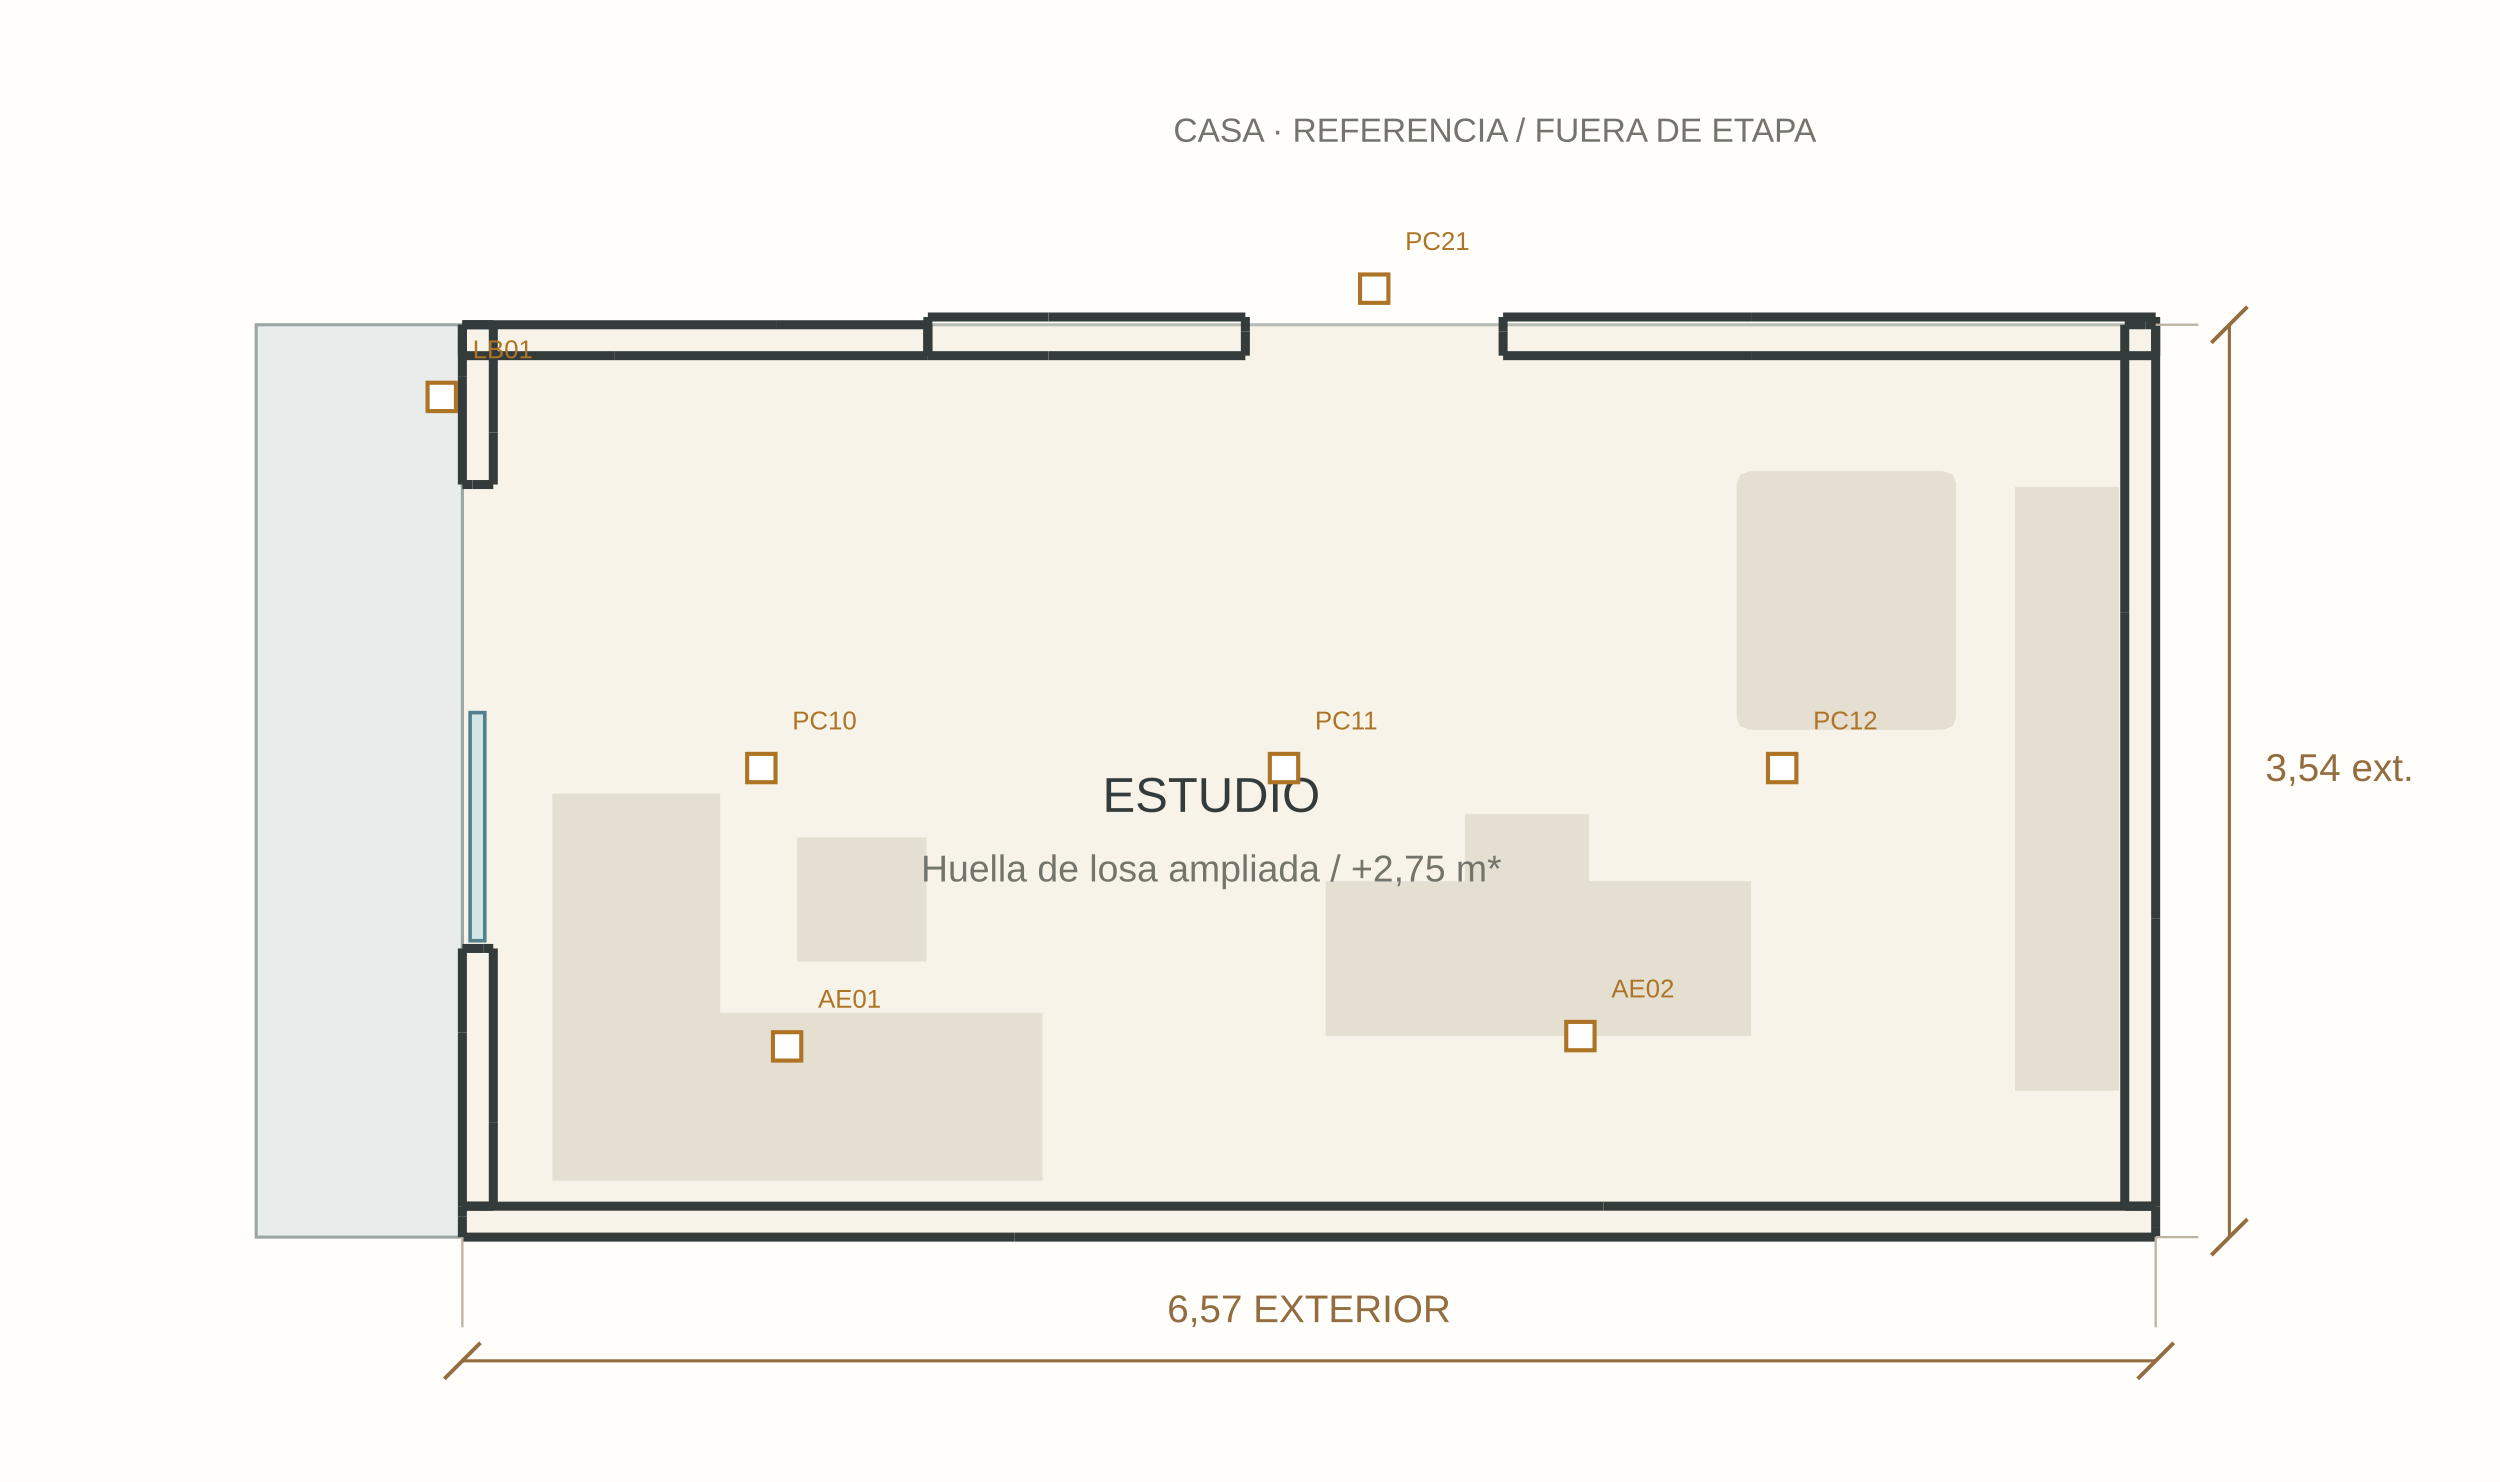
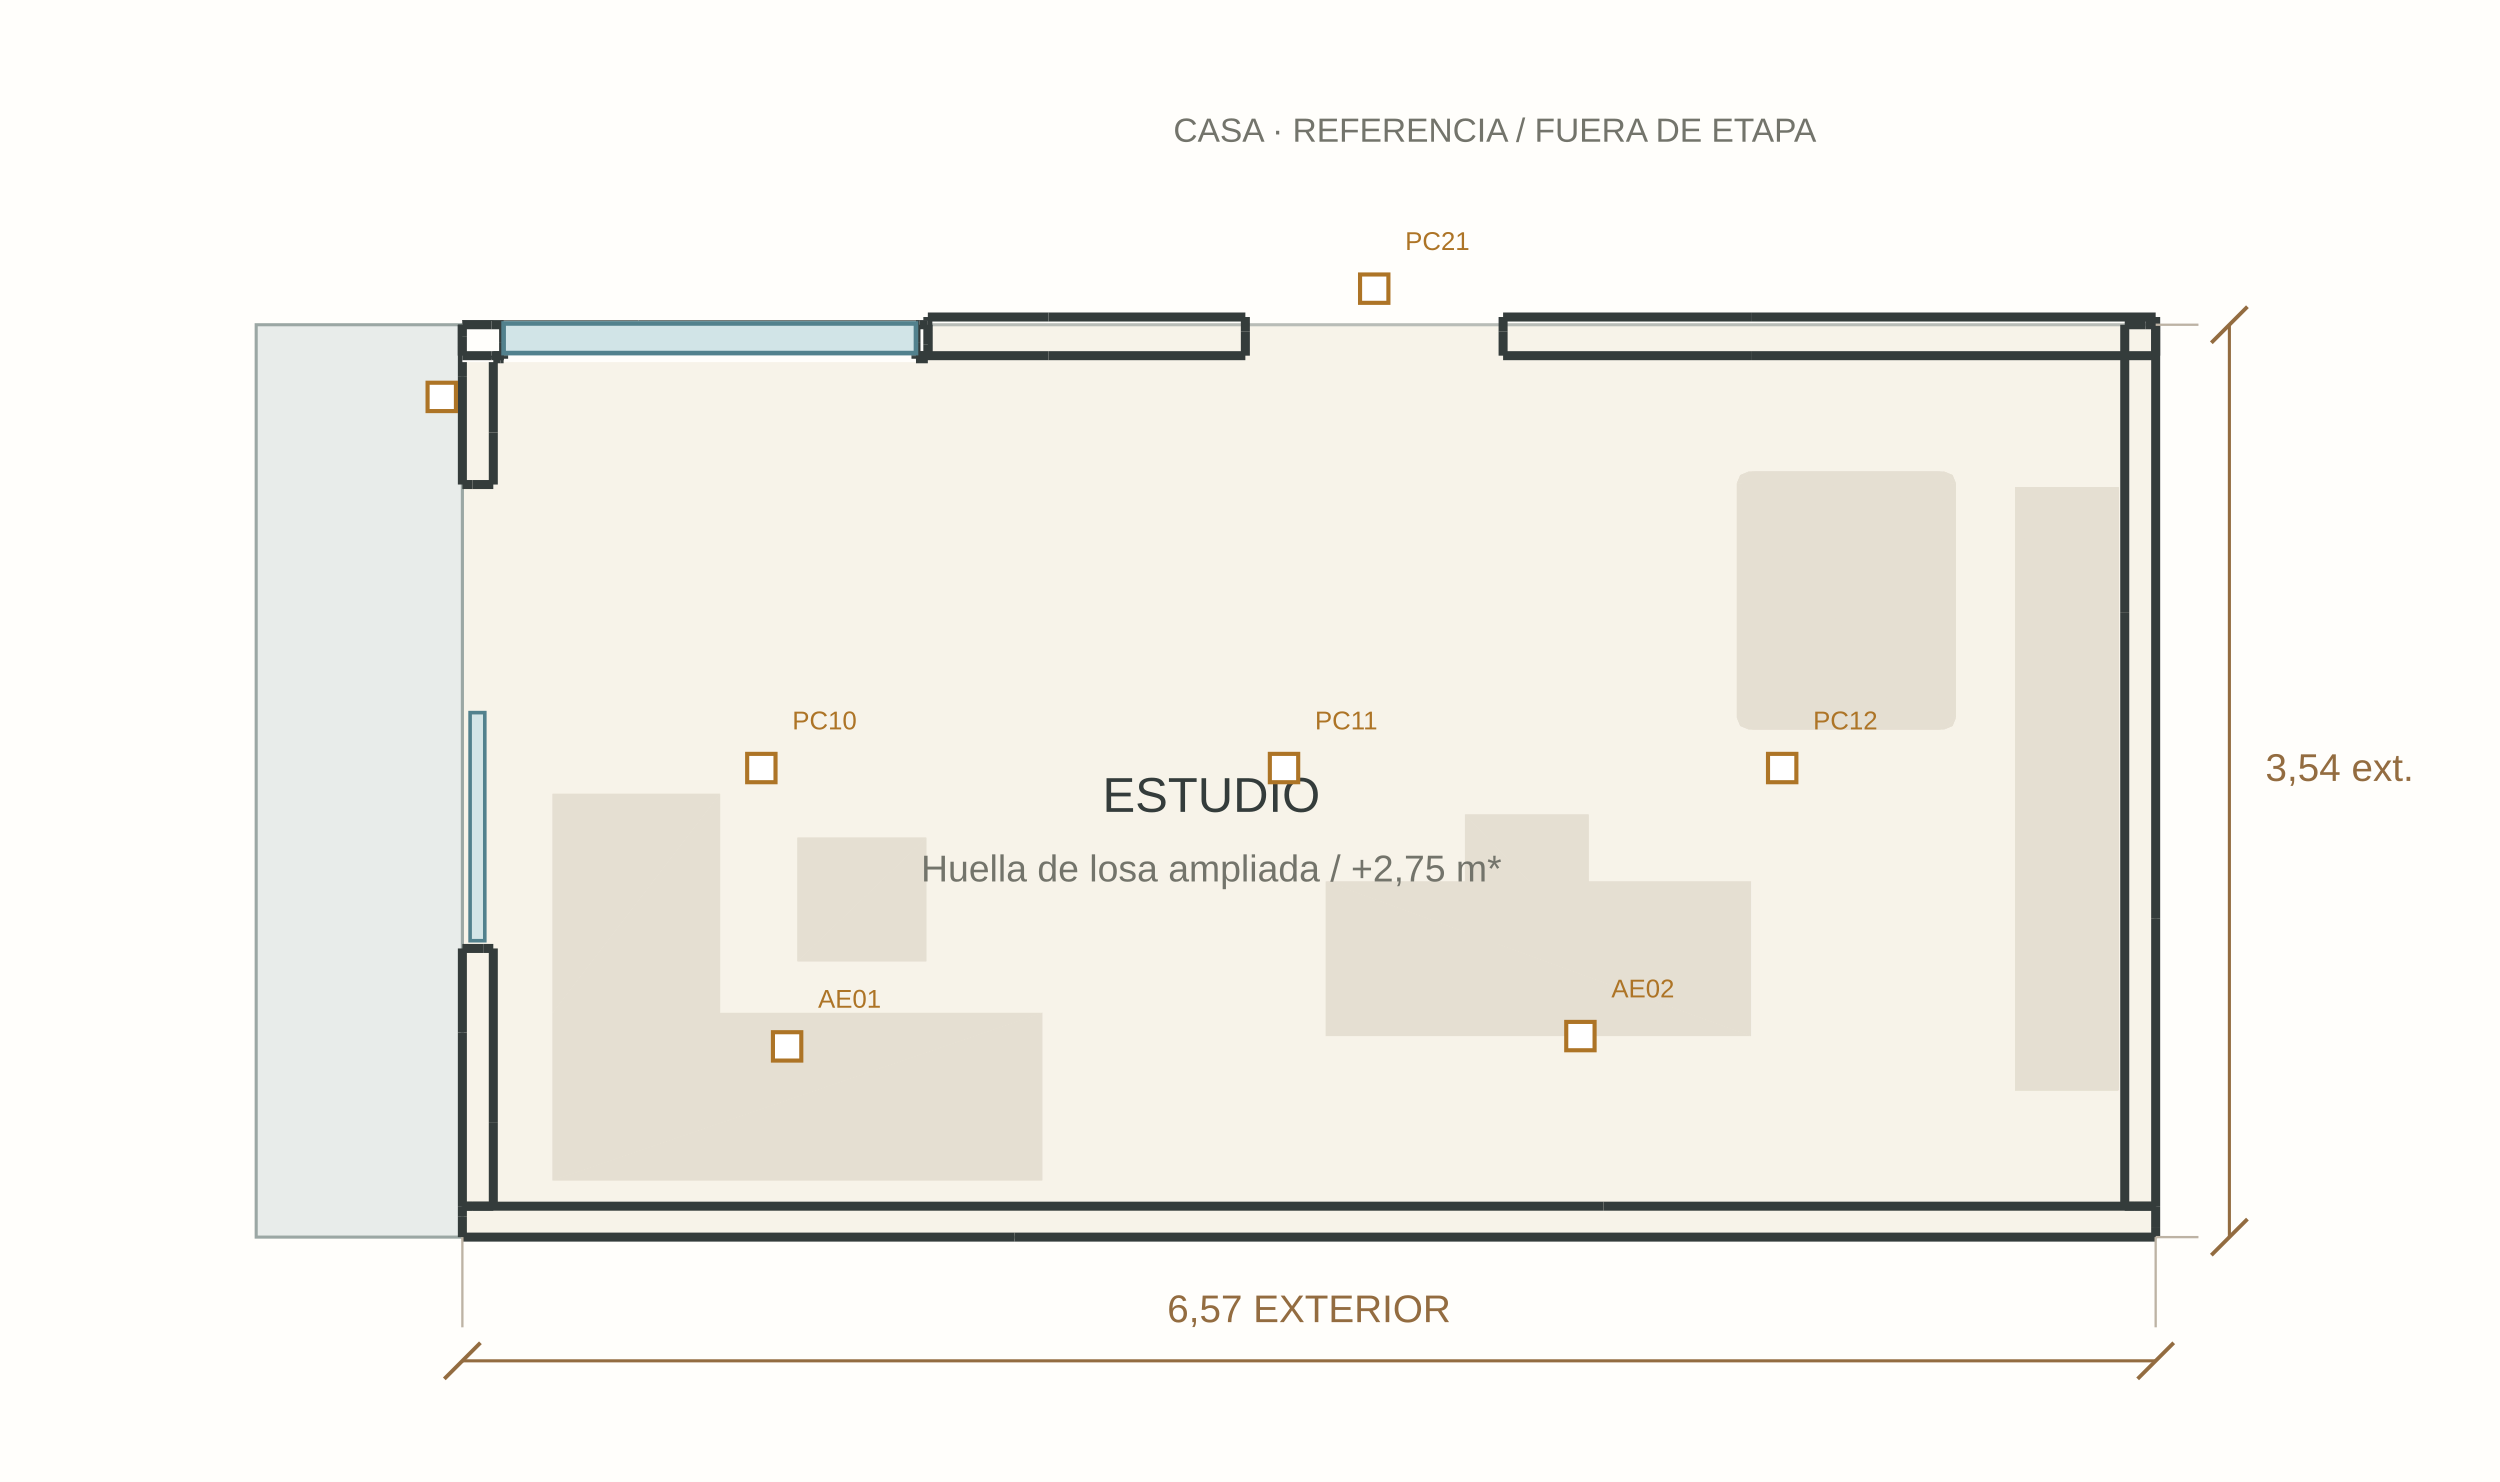
<svg xmlns="http://www.w3.org/2000/svg" viewBox="0 0 776.0 460.0" role="img" aria-label="Estudio y balcón · Iluminación e interruptores">
  <rect width="100%" height="100%" fill="#fffefb" />
  <polygon points="143.52,384.0 669.12,384.0 669.12,100.8 143.52,100.8" fill="#f7f3e9" stroke="#b8bcb7" stroke-width="0.96" />
  <polygon points="79.52,384.0 143.52,384.0 143.52,100.8 79.52,100.8" fill="#e8ecea" stroke="#9ba7a4" stroke-width="0.96" />
  <polyline points="288.0,110.4 288.0,102.96" fill="none" stroke="#343c3b" stroke-width="2.8" />
  <polyline points="288.0,102.96 288.0,98.4" fill="none" stroke="#343c3b" stroke-width="2.8" />
  <polyline points="386.56,110.4 325.453,110.4" fill="none" stroke="#343c3b" stroke-width="2.8" />
  <polyline points="325.453,110.4 288.0,110.4" fill="none" stroke="#343c3b" stroke-width="2.8" />
  <polyline points="386.56,98.4 325.453,98.4" fill="none" stroke="#343c3b" stroke-width="2.8" />
  <polyline points="325.453,98.4 288.0,98.4" fill="none" stroke="#343c3b" stroke-width="2.8" />
  <polyline points="386.56,110.4 386.56,102.96" fill="none" stroke="#343c3b" stroke-width="2.8" />
  <polyline points="386.56,102.96 386.56,98.4" fill="none" stroke="#343c3b" stroke-width="2.8" />
  <polyline points="669.12,110.4 543.533,110.4" fill="none" stroke="#343c3b" stroke-width="2.8" />
  <polyline points="543.533,110.4 466.56,110.4" fill="none" stroke="#343c3b" stroke-width="2.8" />
  <polyline points="669.12,110.4 669.12,102.96" fill="none" stroke="#343c3b" stroke-width="2.8" />
  <polyline points="669.12,102.96 669.12,98.4" fill="none" stroke="#343c3b" stroke-width="2.8" />
  <polyline points="466.56,110.4 466.56,102.96" fill="none" stroke="#343c3b" stroke-width="2.8" />
  <polyline points="466.56,102.96 466.56,98.4" fill="none" stroke="#343c3b" stroke-width="2.8" />
  <polyline points="669.12,98.4 543.533,98.4" fill="none" stroke="#343c3b" stroke-width="2.8" />
  <polyline points="543.533,98.4 466.56,98.4" fill="none" stroke="#343c3b" stroke-width="2.8" />
  <polyline points="669.12,384.0 314.911,384.0" fill="none" stroke="#343c3b" stroke-width="2.8" />
  <polyline points="314.911,384.0 143.52,384.0" fill="none" stroke="#343c3b" stroke-width="2.8" />
  <polyline points="669.12,374.4 669.12,380.87" fill="none" stroke="#343c3b" stroke-width="2.8" />
  <polyline points="669.12,380.87 669.12,384.0" fill="none" stroke="#343c3b" stroke-width="2.8" />
  <polyline points="143.52,374.4 497.729,374.4" fill="none" stroke="#343c3b" stroke-width="2.8" />
  <polyline points="497.729,374.4 669.12,374.4" fill="none" stroke="#343c3b" stroke-width="2.8" />
  <polyline points="143.52,384.0 143.52,377.53" fill="none" stroke="#343c3b" stroke-width="2.8" />
  <polyline points="143.52,377.53 143.52,374.4" fill="none" stroke="#343c3b" stroke-width="2.8" />
  <polyline points="669.12,374.4 662.65,374.4" fill="none" stroke="#343c3b" stroke-width="2.8" />
  <polyline points="662.65,374.4 659.52,374.4" fill="none" stroke="#343c3b" stroke-width="2.8" />
  <polyline points="669.12,100.8 669.12,285.183" fill="none" stroke="#343c3b" stroke-width="2.8" />
  <polyline points="669.12,285.183 669.12,374.4" fill="none" stroke="#343c3b" stroke-width="2.8" />
  <polyline points="659.52,100.8 665.99,100.8" fill="none" stroke="#343c3b" stroke-width="2.8" />
  <polyline points="665.99,100.8 669.12,100.8" fill="none" stroke="#343c3b" stroke-width="2.8" />
  <polyline points="659.52,374.4 659.52,190.017" fill="none" stroke="#343c3b" stroke-width="2.8" />
  <polyline points="659.52,190.017 659.52,100.8" fill="none" stroke="#343c3b" stroke-width="2.8" />
  <polyline points="153.12,374.4 146.65,374.4" fill="none" stroke="#343c3b" stroke-width="2.8" />
  <polyline points="146.65,374.4 143.52,374.4" fill="none" stroke="#343c3b" stroke-width="2.8" />
  <polyline points="153.12,294.4 153.12,348.313" fill="none" stroke="#343c3b" stroke-width="2.8" />
  <polyline points="153.12,348.313 153.12,374.4" fill="none" stroke="#343c3b" stroke-width="2.8" />
  <polyline points="143.52,294.4 149.99,294.4" fill="none" stroke="#343c3b" stroke-width="2.8" />
  <polyline points="149.99,294.4 153.12,294.4" fill="none" stroke="#343c3b" stroke-width="2.8" />
  <polyline points="143.52,374.4 143.52,320.487" fill="none" stroke="#343c3b" stroke-width="2.8" />
  <polyline points="143.52,320.487 143.52,294.4" fill="none" stroke="#343c3b" stroke-width="2.8" />
  <polyline points="153.12,150.4 146.65,150.4" fill="none" stroke="#343c3b" stroke-width="2.8" />
  <polyline points="146.65,150.4 143.52,150.4" fill="none" stroke="#343c3b" stroke-width="2.8" />
  <polyline points="153.12,100.8 153.12,134.226" fill="none" stroke="#343c3b" stroke-width="2.8" />
  <polyline points="153.12,134.226 153.12,150.4" fill="none" stroke="#343c3b" stroke-width="2.8" />
  <polyline points="143.52,100.8 149.99,100.8" fill="none" stroke="#343c3b" stroke-width="2.8" />
  <polyline points="149.99,100.8 153.12,100.8" fill="none" stroke="#343c3b" stroke-width="2.8" />
  <polyline points="143.52,150.4 143.52,116.974" fill="none" stroke="#343c3b" stroke-width="2.8" />
  <polyline points="143.52,116.974 143.52,100.8" fill="none" stroke="#343c3b" stroke-width="2.8" />
-   <polyline points="288.0,110.4 190.633,110.4" fill="none" stroke="#343c3b" stroke-width="2.8" />
-   <polyline points="190.633,110.4 143.52,110.4" fill="none" stroke="#343c3b" stroke-width="2.8" />
-   <polyline points="288.0,100.8 288.0,107.27" fill="none" stroke="#343c3b" stroke-width="2.8" />
-   <polyline points="288.0,107.27 288.0,110.4" fill="none" stroke="#343c3b" stroke-width="2.8" />
-   <polyline points="143.52,100.8 240.887,100.8" fill="none" stroke="#343c3b" stroke-width="2.8" />
-   <polyline points="240.887,100.8 288.0,100.8" fill="none" stroke="#343c3b" stroke-width="2.8" />
-   <polyline points="143.52,110.4 143.52,103.93" fill="none" stroke="#343c3b" stroke-width="2.8" />
-   <polyline points="143.52,103.93 143.52,100.8" fill="none" stroke="#343c3b" stroke-width="2.8" />
+   <polyline points="288.0,110.4 288.0,103.93" fill="none" stroke="#343c3b" stroke-width="2.8" />
+   <polyline points="288.0,103.93 288.0,100.8" fill="none" stroke="#343c3b" stroke-width="2.8" />
+   <polyline points="152.247,110.4 143.52,110.4" fill="none" stroke="#343c3b" stroke-width="2.8" />
+   <polyline points="285.491,110.4 198.218,110.4" fill="none" stroke="#343c3b" stroke-width="2.8" />
+   <polyline points="198.218,110.4 152.247,110.4" fill="none" stroke="#343c3b" stroke-width="2.8" />
+   <polyline points="288.0,110.4 286.585,110.4" fill="none" stroke="#343c3b" stroke-width="2.8" />
+   <polyline points="286.585,110.4 285.491,110.4" fill="none" stroke="#343c3b" stroke-width="2.8" />
+   <polyline points="143.52,110.4 143.52,107.27" fill="none" stroke="#343c3b" stroke-width="2.8" />
+   <polyline points="143.52,107.27 143.52,100.8" fill="none" stroke="#343c3b" stroke-width="2.8" />
+   <polyline points="152.247,100.8 198.218,100.8" fill="none" stroke="#343c3b" stroke-width="2.8" />
+   <polyline points="152.247,100.8 143.52,100.8" fill="none" stroke="#343c3b" stroke-width="2.8" />
+   <polyline points="285.491,100.8 198.218,100.8" fill="none" stroke="#343c3b" stroke-width="2.8" />
+   <polyline points="288.0,100.8 285.491,100.8" fill="none" stroke="#343c3b" stroke-width="2.8" />
  <polygon points="171.52,366.4 323.52,314.4 323.52,366.4" fill="#e5dfd2" stroke="none" stroke-width="0.64" data-plan-furniture="true" />
  <polygon points="171.52,366.4 171.52,314.4 323.52,314.4" fill="#e5dfd2" stroke="none" stroke-width="0.64" data-plan-furniture="true" />
  <polygon points="171.52,366.4 323.52,366.4 323.52,314.4" fill="#e5dfd2" stroke="none" stroke-width="0.64" data-plan-furniture="true" />
  <polygon points="171.52,366.4 323.52,314.4 171.52,314.4" fill="#e5dfd2" stroke="none" stroke-width="0.64" data-plan-furniture="true" />
  <polygon points="171.52,314.4 223.52,246.4 223.52,314.4" fill="#e5dfd2" stroke="none" stroke-width="0.64" data-plan-furniture="true" />
  <polygon points="171.52,314.4 171.52,246.4 223.52,246.4" fill="#e5dfd2" stroke="none" stroke-width="0.64" data-plan-furniture="true" />
  <polygon points="171.52,314.4 223.52,314.4 223.52,246.4" fill="#e5dfd2" stroke="none" stroke-width="0.64" data-plan-furniture="true" />
  <polygon points="171.52,314.4 223.52,246.4 171.52,246.4" fill="#e5dfd2" stroke="none" stroke-width="0.64" data-plan-furniture="true" />
  <polygon points="411.52,273.6 543.52,321.6 411.52,321.6" fill="#e5dfd2" stroke="none" stroke-width="0.64" data-plan-furniture="true" />
  <polygon points="411.52,273.6 543.52,273.6 543.52,321.6" fill="#e5dfd2" stroke="none" stroke-width="0.64" data-plan-furniture="true" />
  <polygon points="411.52,273.6 411.52,321.6 543.52,321.6" fill="#e5dfd2" stroke="none" stroke-width="0.64" data-plan-furniture="true" />
  <polygon points="411.52,273.6 543.52,321.6 543.52,273.6" fill="#e5dfd2" stroke="none" stroke-width="0.64" data-plan-furniture="true" />
  <polygon points="542.728,146.392 539.12,150.0 540.176,147.456" fill="#e5dfd2" stroke="none" stroke-width="0.64" data-plan-furniture="true" />
  <polygon points="542.728,146.392 603.528,146.392 539.12,150.0" fill="#e5dfd2" stroke="none" stroke-width="0.64" data-plan-furniture="true" />
  <polygon points="606.072,147.448 607.128,150.0 603.528,146.392" fill="#e5dfd2" stroke="none" stroke-width="0.64" data-plan-furniture="true" />
  <polygon points="603.528,146.392 607.128,150.0 539.12,150.0" fill="#e5dfd2" stroke="none" stroke-width="0.64" data-plan-furniture="true" />
  <polygon points="539.12,222.8 542.728,226.408 540.176,225.352" fill="#e5dfd2" stroke="none" stroke-width="0.64" data-plan-furniture="true" />
  <polygon points="539.12,150.0 607.128,222.8 539.12,222.8" fill="#e5dfd2" stroke="none" stroke-width="0.64" data-plan-furniture="true" />
  <polygon points="607.128,150.0 607.128,222.8 539.12,150.0" fill="#e5dfd2" stroke="none" stroke-width="0.64" data-plan-furniture="true" />
  <polygon points="539.12,222.8 603.528,226.408 542.728,226.408" fill="#e5dfd2" stroke="none" stroke-width="0.64" data-plan-furniture="true" />
  <polygon points="607.128,222.8 603.528,226.408 539.12,222.8" fill="#e5dfd2" stroke="none" stroke-width="0.64" data-plan-furniture="true" />
  <polygon points="607.128,222.8 606.072,225.344 603.528,226.408" fill="#e5dfd2" stroke="none" stroke-width="0.64" data-plan-furniture="true" />
  <polygon points="539.12,150.0 542.728,146.392 540.176,147.456" fill="#e5dfd2" stroke="none" stroke-width="0.64" data-plan-furniture="true" />
  <polygon points="603.528,146.392 542.728,146.392 539.12,150.0" fill="#e5dfd2" stroke="none" stroke-width="0.64" data-plan-furniture="true" />
  <polygon points="607.128,150.0 606.072,147.448 603.528,146.392" fill="#e5dfd2" stroke="none" stroke-width="0.64" data-plan-furniture="true" />
  <polygon points="607.128,150.0 603.528,146.392 539.12,150.0" fill="#e5dfd2" stroke="none" stroke-width="0.64" data-plan-furniture="true" />
  <polygon points="542.728,226.408 539.12,222.8 540.176,225.352" fill="#e5dfd2" stroke="none" stroke-width="0.64" data-plan-furniture="true" />
  <polygon points="607.128,222.8 539.12,150.0 539.12,222.8" fill="#e5dfd2" stroke="none" stroke-width="0.64" data-plan-furniture="true" />
  <polygon points="607.128,222.8 607.128,150.0 539.12,150.0" fill="#e5dfd2" stroke="none" stroke-width="0.64" data-plan-furniture="true" />
  <polygon points="603.528,226.408 539.12,222.8 542.728,226.408" fill="#e5dfd2" stroke="none" stroke-width="0.64" data-plan-furniture="true" />
  <polygon points="603.528,226.408 607.128,222.8 539.12,222.8" fill="#e5dfd2" stroke="none" stroke-width="0.64" data-plan-furniture="true" />
  <polygon points="606.072,225.344 607.128,222.8 603.528,226.408" fill="#e5dfd2" stroke="none" stroke-width="0.64" data-plan-furniture="true" />
  <polygon points="542.184,156.264 544.72,155.2 541.128,158.8" fill="#e5dfd2" stroke="none" stroke-width="0.64" data-plan-furniture="true" />
  <polygon points="587.264,156.248 588.328,158.8 584.728,155.2" fill="#e5dfd2" stroke="none" stroke-width="0.64" data-plan-furniture="true" />
  <polygon points="584.728,155.2 588.328,158.8 544.72,155.2" fill="#e5dfd2" stroke="none" stroke-width="0.64" data-plan-furniture="true" />
  <polygon points="544.72,155.2 588.328,158.8 541.128,158.8" fill="#e5dfd2" stroke="none" stroke-width="0.64" data-plan-furniture="true" />
  <polygon points="541.128,214.0 544.72,217.6 542.184,216.536" fill="#e5dfd2" stroke="none" stroke-width="0.64" data-plan-furniture="true" />
  <polygon points="541.128,158.8 588.328,214.0 541.128,214.0" fill="#e5dfd2" stroke="none" stroke-width="0.64" data-plan-furniture="true" />
  <polygon points="588.328,158.8 588.328,214.0 541.128,158.8" fill="#e5dfd2" stroke="none" stroke-width="0.64" data-plan-furniture="true" />
  <polygon points="541.128,214.0 584.728,217.6 544.72,217.6" fill="#e5dfd2" stroke="none" stroke-width="0.64" data-plan-furniture="true" />
  <polygon points="588.328,214.0 584.728,217.6 541.128,214.0" fill="#e5dfd2" stroke="none" stroke-width="0.64" data-plan-furniture="true" />
  <polygon points="588.328,214.0 587.272,216.544 584.728,217.6" fill="#e5dfd2" stroke="none" stroke-width="0.64" data-plan-furniture="true" />
  <polygon points="544.72,155.2 542.184,156.264 541.128,158.8" fill="#e5dfd2" stroke="none" stroke-width="0.64" data-plan-furniture="true" />
  <polygon points="588.328,158.8 587.264,156.248 584.728,155.2" fill="#e5dfd2" stroke="none" stroke-width="0.64" data-plan-furniture="true" />
  <polygon points="588.328,158.8 584.728,155.2 544.72,155.2" fill="#e5dfd2" stroke="none" stroke-width="0.64" data-plan-furniture="true" />
  <polygon points="588.328,158.8 544.72,155.2 541.128,158.8" fill="#e5dfd2" stroke="none" stroke-width="0.64" data-plan-furniture="true" />
  <polygon points="544.72,217.6 541.128,214.0 542.184,216.536" fill="#e5dfd2" stroke="none" stroke-width="0.64" data-plan-furniture="true" />
  <polygon points="588.328,214.0 541.128,158.8 541.128,214.0" fill="#e5dfd2" stroke="none" stroke-width="0.64" data-plan-furniture="true" />
  <polygon points="588.328,214.0 588.328,158.8 541.128,158.8" fill="#e5dfd2" stroke="none" stroke-width="0.64" data-plan-furniture="true" />
  <polygon points="584.728,217.6 541.128,214.0 544.72,217.6" fill="#e5dfd2" stroke="none" stroke-width="0.64" data-plan-furniture="true" />
  <polygon points="584.728,217.6 588.328,214.0 541.128,214.0" fill="#e5dfd2" stroke="none" stroke-width="0.64" data-plan-furniture="true" />
  <polygon points="587.272,216.544 588.328,214.0 584.728,217.6" fill="#e5dfd2" stroke="none" stroke-width="0.64" data-plan-furniture="true" />
  <polygon points="588.184,155.456 590.72,154.408 587.128,158.0" fill="#e5dfd2" stroke="none" stroke-width="0.64" data-plan-furniture="true" />
  <polygon points="590.72,154.408 601.92,154.4 587.128,158.0" fill="#e5dfd2" stroke="none" stroke-width="0.64" data-plan-furniture="true" />
  <polygon points="604.472,155.448 605.528,158.0 601.92,154.4" fill="#e5dfd2" stroke="none" stroke-width="0.64" data-plan-furniture="true" />
  <polygon points="601.92,154.4 605.528,158.0 587.128,158.0" fill="#e5dfd2" stroke="none" stroke-width="0.64" data-plan-furniture="true" />
  <polygon points="605.528,158.0 587.128,214.8 587.128,158.0" fill="#e5dfd2" stroke="none" stroke-width="0.64" data-plan-furniture="true" />
  <polygon points="587.128,214.8 590.72,218.4 588.184,217.344" fill="#e5dfd2" stroke="none" stroke-width="0.64" data-plan-furniture="true" />
  <polygon points="590.72,218.4 605.528,214.8 601.92,218.392" fill="#e5dfd2" stroke="none" stroke-width="0.64" data-plan-furniture="true" />
  <polygon points="605.528,158.0 605.528,214.8 587.128,214.8" fill="#e5dfd2" stroke="none" stroke-width="0.64" data-plan-furniture="true" />
  <polygon points="587.128,214.8 605.528,214.8 590.72,218.4" fill="#e5dfd2" stroke="none" stroke-width="0.64" data-plan-furniture="true" />
  <polygon points="605.528,214.8 604.472,217.352 601.92,218.392" fill="#e5dfd2" stroke="none" stroke-width="0.64" data-plan-furniture="true" />
  <polygon points="590.72,154.408 588.184,155.456 587.128,158.0" fill="#e5dfd2" stroke="none" stroke-width="0.64" data-plan-furniture="true" />
  <polygon points="601.92,154.4 590.72,154.408 587.128,158.0" fill="#e5dfd2" stroke="none" stroke-width="0.64" data-plan-furniture="true" />
  <polygon points="605.528,158.0 604.472,155.448 601.92,154.4" fill="#e5dfd2" stroke="none" stroke-width="0.64" data-plan-furniture="true" />
  <polygon points="605.528,158.0 601.92,154.4 587.128,158.0" fill="#e5dfd2" stroke="none" stroke-width="0.64" data-plan-furniture="true" />
  <polygon points="587.128,214.8 605.528,158.0 587.128,158.0" fill="#e5dfd2" stroke="none" stroke-width="0.64" data-plan-furniture="true" />
  <polygon points="590.72,218.4 587.128,214.8 588.184,217.344" fill="#e5dfd2" stroke="none" stroke-width="0.64" data-plan-furniture="true" />
  <polygon points="605.528,214.8 590.72,218.4 601.92,218.392" fill="#e5dfd2" stroke="none" stroke-width="0.64" data-plan-furniture="true" />
  <polygon points="605.528,214.8 605.528,158.0 587.128,214.8" fill="#e5dfd2" stroke="none" stroke-width="0.64" data-plan-furniture="true" />
  <polygon points="605.528,214.8 587.128,214.8 590.72,218.4" fill="#e5dfd2" stroke="none" stroke-width="0.64" data-plan-furniture="true" />
  <polygon points="604.472,217.352 605.528,214.8 601.92,218.392" fill="#e5dfd2" stroke="none" stroke-width="0.64" data-plan-furniture="true" />
  <polygon points="543.928,146.4 540.728,149.6 541.664,147.336" fill="#e5dfd2" stroke="none" stroke-width="0.64" data-plan-furniture="true" />
  <polygon points="543.928,146.4 540.72,152.808 540.728,149.6" fill="#e5dfd2" stroke="none" stroke-width="0.64" data-plan-furniture="true" />
  <polygon points="540.72,152.808 543.928,156.0 541.664,155.064" fill="#e5dfd2" stroke="none" stroke-width="0.64" data-plan-furniture="true" />
  <polygon points="543.928,146.4 543.928,156.0 540.72,152.808" fill="#e5dfd2" stroke="none" stroke-width="0.64" data-plan-furniture="true" />
  <polygon points="604.592,147.336 605.52,149.6 602.32,146.4" fill="#e5dfd2" stroke="none" stroke-width="0.64" data-plan-furniture="true" />
  <polygon points="602.32,146.4 602.328,156.0 543.928,146.4" fill="#e5dfd2" stroke="none" stroke-width="0.64" data-plan-furniture="true" />
  <polygon points="543.928,146.4 602.328,156.0 543.928,156.0" fill="#e5dfd2" stroke="none" stroke-width="0.64" data-plan-furniture="true" />
  <polygon points="605.52,149.6 605.536,152.8 602.32,146.4" fill="#e5dfd2" stroke="none" stroke-width="0.64" data-plan-furniture="true" />
  <polygon points="602.32,146.4 605.536,152.8 602.328,156.0" fill="#e5dfd2" stroke="none" stroke-width="0.64" data-plan-furniture="true" />
  <polygon points="605.536,152.8 604.592,155.064 602.328,156.0" fill="#e5dfd2" stroke="none" stroke-width="0.64" data-plan-furniture="true" />
  <polygon points="540.728,149.6 543.928,146.4 541.664,147.336" fill="#e5dfd2" stroke="none" stroke-width="0.64" data-plan-furniture="true" />
  <polygon points="540.72,152.808 543.928,146.4 540.728,149.6" fill="#e5dfd2" stroke="none" stroke-width="0.64" data-plan-furniture="true" />
  <polygon points="543.928,156.0 540.72,152.808 541.664,155.064" fill="#e5dfd2" stroke="none" stroke-width="0.64" data-plan-furniture="true" />
  <polygon points="543.928,156.0 543.928,146.4 540.72,152.808" fill="#e5dfd2" stroke="none" stroke-width="0.64" data-plan-furniture="true" />
  <polygon points="605.52,149.6 604.592,147.336 602.32,146.4" fill="#e5dfd2" stroke="none" stroke-width="0.64" data-plan-furniture="true" />
  <polygon points="602.328,156.0 602.32,146.4 543.928,146.4" fill="#e5dfd2" stroke="none" stroke-width="0.64" data-plan-furniture="true" />
  <polygon points="602.328,156.0 543.928,146.4 543.928,156.0" fill="#e5dfd2" stroke="none" stroke-width="0.64" data-plan-furniture="true" />
  <polygon points="605.536,152.8 605.52,149.6 602.32,146.4" fill="#e5dfd2" stroke="none" stroke-width="0.64" data-plan-furniture="true" />
  <polygon points="605.536,152.8 602.32,146.4 602.328,156.0" fill="#e5dfd2" stroke="none" stroke-width="0.64" data-plan-furniture="true" />
  <polygon points="604.592,155.064 605.536,152.8 602.328,156.0" fill="#e5dfd2" stroke="none" stroke-width="0.64" data-plan-furniture="true" />
  <polygon points="543.928,216.8 540.72,220.0 541.664,217.736" fill="#e5dfd2" stroke="none" stroke-width="0.64" data-plan-furniture="true" />
  <polygon points="540.728,223.2 543.928,226.4 541.664,225.464" fill="#e5dfd2" stroke="none" stroke-width="0.64" data-plan-furniture="true" />
  <polygon points="540.72,220.0 543.928,226.4 540.728,223.2" fill="#e5dfd2" stroke="none" stroke-width="0.64" data-plan-furniture="true" />
  <polygon points="543.928,216.8 543.928,226.4 540.72,220.0" fill="#e5dfd2" stroke="none" stroke-width="0.64" data-plan-furniture="true" />
  <polygon points="604.592,217.736 605.528,219.992 602.328,216.8" fill="#e5dfd2" stroke="none" stroke-width="0.64" data-plan-furniture="true" />
  <polygon points="602.328,216.8 602.32,226.4 543.928,216.8" fill="#e5dfd2" stroke="none" stroke-width="0.64" data-plan-furniture="true" />
  <polygon points="543.928,216.8 602.32,226.4 543.928,226.4" fill="#e5dfd2" stroke="none" stroke-width="0.64" data-plan-furniture="true" />
  <polygon points="605.528,219.992 602.32,226.4 602.328,216.8" fill="#e5dfd2" stroke="none" stroke-width="0.64" data-plan-furniture="true" />
  <polygon points="605.528,219.992 605.52,223.2 602.32,226.4" fill="#e5dfd2" stroke="none" stroke-width="0.64" data-plan-furniture="true" />
  <polygon points="605.52,223.2 604.592,225.464 602.32,226.4" fill="#e5dfd2" stroke="none" stroke-width="0.64" data-plan-furniture="true" />
  <polygon points="540.72,220.0 543.928,216.8 541.664,217.736" fill="#e5dfd2" stroke="none" stroke-width="0.64" data-plan-furniture="true" />
  <polygon points="543.928,226.4 540.728,223.2 541.664,225.464" fill="#e5dfd2" stroke="none" stroke-width="0.64" data-plan-furniture="true" />
  <polygon points="543.928,226.4 540.72,220.0 540.728,223.2" fill="#e5dfd2" stroke="none" stroke-width="0.64" data-plan-furniture="true" />
  <polygon points="543.928,226.4 543.928,216.8 540.72,220.0" fill="#e5dfd2" stroke="none" stroke-width="0.64" data-plan-furniture="true" />
  <polygon points="605.528,219.992 604.592,217.736 602.328,216.8" fill="#e5dfd2" stroke="none" stroke-width="0.64" data-plan-furniture="true" />
  <polygon points="602.32,226.4 602.328,216.8 543.928,216.8" fill="#e5dfd2" stroke="none" stroke-width="0.64" data-plan-furniture="true" />
  <polygon points="602.32,226.4 543.928,216.8 543.928,226.4" fill="#e5dfd2" stroke="none" stroke-width="0.64" data-plan-furniture="true" />
  <polygon points="602.32,226.4 605.528,219.992 602.328,216.8" fill="#e5dfd2" stroke="none" stroke-width="0.64" data-plan-furniture="true" />
  <polygon points="605.52,223.2 605.528,219.992 602.32,226.4" fill="#e5dfd2" stroke="none" stroke-width="0.64" data-plan-furniture="true" />
  <polygon points="604.592,225.464 605.52,223.2 602.32,226.4" fill="#e5dfd2" stroke="none" stroke-width="0.64" data-plan-furniture="true" />
  <polygon points="247.52,298.4 287.52,260.0 287.52,298.4" fill="#e5dfd2" stroke="none" stroke-width="0.64" data-plan-furniture="true" />
  <polygon points="247.52,298.4 247.52,260.0 287.52,260.0" fill="#e5dfd2" stroke="none" stroke-width="0.64" data-plan-furniture="true" />
  <polygon points="247.52,298.4 287.52,298.4 287.52,260.0" fill="#e5dfd2" stroke="none" stroke-width="0.64" data-plan-furniture="true" />
  <polygon points="247.52,298.4 287.52,260.0 247.52,260.0" fill="#e5dfd2" stroke="none" stroke-width="0.64" data-plan-furniture="true" />
  <polygon points="454.72,252.8 493.12,292.8 454.72,292.8" fill="#e5dfd2" stroke="none" stroke-width="0.64" data-plan-furniture="true" />
  <polygon points="454.72,252.8 493.12,252.8 493.12,292.8" fill="#e5dfd2" stroke="none" stroke-width="0.64" data-plan-furniture="true" />
  <polygon points="454.72,252.8 454.72,292.8 493.12,292.8" fill="#e5dfd2" stroke="none" stroke-width="0.64" data-plan-furniture="true" />
  <polygon points="454.72,252.8 493.12,292.8 493.12,252.8" fill="#e5dfd2" stroke="none" stroke-width="0.64" data-plan-furniture="true" />
  <polygon points="657.52,338.4 625.52,151.2 657.52,151.2" fill="#e5dfd2" stroke="none" stroke-width="0.64" data-plan-furniture="true" />
  <polygon points="657.52,338.4 625.52,338.4 625.52,151.2" fill="#e5dfd2" stroke="none" stroke-width="0.64" data-plan-furniture="true" />
  <polygon points="657.52,338.4 657.52,151.2 625.52,151.2" fill="#e5dfd2" stroke="none" stroke-width="0.64" data-plan-furniture="true" />
  <polygon points="657.52,338.4 625.52,151.2 625.52,338.4" fill="#e5dfd2" stroke="none" stroke-width="0.64" data-plan-furniture="true" />
  <polygon points="657.52,338.4 625.52,151.2 657.52,151.2" fill="#e5dfd2" stroke="none" stroke-width="0.64" data-plan-furniture="true" />
  <polygon points="657.52,338.4 625.52,338.4 625.52,151.2" fill="#e5dfd2" stroke="none" stroke-width="0.64" data-plan-furniture="true" />
  <polygon points="657.52,338.4 657.52,151.2 625.52,151.2" fill="#e5dfd2" stroke="none" stroke-width="0.64" data-plan-furniture="true" />
  <polygon points="657.52,338.4 625.52,151.2 625.52,338.4" fill="#e5dfd2" stroke="none" stroke-width="0.64" data-plan-furniture="true" />
  <polygon points="657.52,338.4 625.52,151.2 657.52,151.2" fill="#e5dfd2" stroke="none" stroke-width="0.64" data-plan-furniture="true" />
  <polygon points="657.52,338.4 625.52,338.4 625.52,151.2" fill="#e5dfd2" stroke="none" stroke-width="0.64" data-plan-furniture="true" />
  <polygon points="657.52,338.4 657.52,151.2 625.52,151.2" fill="#e5dfd2" stroke="none" stroke-width="0.64" data-plan-furniture="true" />
  <polygon points="657.52,338.4 625.52,151.2 625.52,338.4" fill="#e5dfd2" stroke="none" stroke-width="0.64" data-plan-furniture="true" />
  <polygon points="657.52,338.4 625.52,151.2 657.52,151.2" fill="#e5dfd2" stroke="none" stroke-width="0.64" data-plan-furniture="true" />
  <polygon points="657.52,338.4 625.52,338.4 625.52,151.2" fill="#e5dfd2" stroke="none" stroke-width="0.64" data-plan-furniture="true" />
  <polygon points="657.52,338.4 657.52,151.2 625.52,151.2" fill="#e5dfd2" stroke="none" stroke-width="0.64" data-plan-furniture="true" />
  <polygon points="657.52,338.4 625.52,151.2 625.52,338.4" fill="#e5dfd2" stroke="none" stroke-width="0.64" data-plan-furniture="true" />
  <polygon points="657.52,338.4 625.52,151.2 657.52,151.2" fill="#e5dfd2" stroke="none" stroke-width="0.64" data-plan-furniture="true" />
  <polygon points="657.52,338.4 625.52,338.4 625.52,151.2" fill="#e5dfd2" stroke="none" stroke-width="0.64" data-plan-furniture="true" />
  <polygon points="657.52,338.4 657.52,151.2 625.52,151.2" fill="#e5dfd2" stroke="none" stroke-width="0.64" data-plan-furniture="true" />
  <polygon points="657.52,338.4 625.52,151.2 625.52,338.4" fill="#e5dfd2" stroke="none" stroke-width="0.64" data-plan-furniture="true" />
  <polygon points="657.52,338.4 625.52,151.2 657.52,151.2" fill="#e5dfd2" stroke="none" stroke-width="0.64" data-plan-furniture="true" />
  <polygon points="657.52,338.4 625.52,338.4 625.52,151.2" fill="#e5dfd2" stroke="none" stroke-width="0.64" data-plan-furniture="true" />
  <polygon points="657.52,338.4 657.52,151.2 625.52,151.2" fill="#e5dfd2" stroke="none" stroke-width="0.64" data-plan-furniture="true" />
  <polygon points="657.52,338.4 625.52,151.2 625.52,338.4" fill="#e5dfd2" stroke="none" stroke-width="0.64" data-plan-furniture="true" />
  <polygon points="145.92,292.0 150.48,292.0 150.48,221.2 145.92,221.2" fill="#d4e5e7" stroke="#52818d" stroke-width="1.12" />
+   <polygon points="156.32,105.6 284.32,105.6 284.32,104.16 156.32,104.16" fill="#d4e5e7" stroke="#52818d" stroke-width="1.12" />
  <text x="376.0" y="252.0" font-family="Arial,sans-serif" font-size="15.2" fill="#343c3b" text-anchor="middle">ESTUDIO</text>
  <text x="376.0" y="273.6" font-family="Arial,sans-serif" font-size="11.6" fill="#73746b" text-anchor="middle">Huella de losa ampliada / +2,75 m*</text>
  <polyline points="143.52,384.0 143.52,412.0" fill="none" stroke="#bdb3a4" stroke-width="0.72" data-plan-dimensions="true" />
  <polyline points="669.12,384.0 669.12,412.0" fill="none" stroke="#bdb3a4" stroke-width="0.72" data-plan-dimensions="true" />
  <polyline points="143.52,422.4 669.12,422.4" fill="none" stroke="#936c40" stroke-width="0.96" data-plan-dimensions="true" />
  <polyline points="137.92,428.0 149.12,416.8" fill="none" stroke="#936c40" stroke-width="1.2" data-plan-dimensions="true" />
  <polyline points="663.52,428.0 674.72,416.8" fill="none" stroke="#936c40" stroke-width="1.2" data-plan-dimensions="true" />
  <text x="406.32" y="410.4" font-family="Arial,sans-serif" font-size="12.0" fill="#936c40" text-anchor="middle" data-plan-dimensions="true">6,57 EXTERIOR</text>
  <polyline points="669.12,384.0 682.4,384.0" fill="none" stroke="#bdb3a4" stroke-width="0.72" data-plan-dimensions="true" />
  <polyline points="669.12,100.8 682.4,100.8" fill="none" stroke="#bdb3a4" stroke-width="0.72" data-plan-dimensions="true" />
  <polyline points="692.0,384.0 692.0,100.8" fill="none" stroke="#936c40" stroke-width="0.96" data-plan-dimensions="true" />
  <polyline points="686.4,389.6 697.6,378.4" fill="none" stroke="#936c40" stroke-width="1.2" data-plan-dimensions="true" />
  <polyline points="686.4,106.4 697.6,95.2" fill="none" stroke="#936c40" stroke-width="1.2" data-plan-dimensions="true" />
  <text x="703.2" y="242.4" font-family="Arial,sans-serif" font-size="12.0" fill="#936c40" text-anchor="start" data-plan-dimensions="true">3,54 ext.</text>
  <text x="464.0" y="44.0" font-family="Arial,sans-serif" font-size="10.4" fill="#73746b" text-anchor="middle">CASA · REFERENCIA / FUERA DE ETAPA</text>
  <polygon points="239.92,329.2 248.72,329.2 248.72,320.4 239.92,320.4" fill="#ffffff" stroke="#ad7426" stroke-width="1.28" />
  <text x="253.92" y="312.8" font-family="Arial,sans-serif" font-size="8.0" fill="#ad7426" text-anchor="start">AE01</text>
  <polygon points="132.72,127.6 141.52,127.6 141.52,118.8 132.72,118.8" fill="#ffffff" stroke="#ad7426" stroke-width="1.28" />
  <text x="146.72" y="111.2" font-family="Arial,sans-serif" font-size="8.0" fill="#ad7426" text-anchor="start">LB01</text>
  <polygon points="486.16,326.0 494.96,326.0 494.96,317.2 486.16,317.2" fill="#ffffff" stroke="#ad7426" stroke-width="1.28" />
  <text x="500.16" y="309.6" font-family="Arial,sans-serif" font-size="8.0" fill="#ad7426" text-anchor="start">AE02</text>
  <polygon points="231.92,242.8 240.72,242.8 240.72,234.0 231.92,234.0" fill="#ffffff" stroke="#ad7426" stroke-width="1.28" />
  <text x="245.92" y="226.4" font-family="Arial,sans-serif" font-size="8.0" fill="#ad7426" text-anchor="start">PC10</text>
  <polygon points="394.16,242.8 402.96,242.8 402.96,234.0 394.16,234.0" fill="#ffffff" stroke="#ad7426" stroke-width="1.28" />
  <text x="408.16" y="226.4" font-family="Arial,sans-serif" font-size="8.0" fill="#ad7426" text-anchor="start">PC11</text>
  <polygon points="548.79,242.8 557.59,242.8 557.59,234.0 548.79,234.0" fill="#ffffff" stroke="#ad7426" stroke-width="1.28" />
  <text x="562.79" y="226.4" font-family="Arial,sans-serif" font-size="8.0" fill="#ad7426" text-anchor="start">PC12</text>
  <polygon points="422.16,94.0 430.96,94.0 430.96,85.2 422.16,85.2" fill="#ffffff" stroke="#ad7426" stroke-width="1.28" />
  <text x="436.16" y="77.6" font-family="Arial,sans-serif" font-size="8.0" fill="#ad7426" text-anchor="start">PC21</text>
+   <polygon points="143.52,112.4 288.0,112.4 288.0,99.6 143.52,99.6" fill="#fffefb" stroke="none" stroke-width="0" />
+   <polyline points="288.0,110.4 288.0,106.852" fill="none" stroke="#343c3b" stroke-width="2.8" />
+   <polyline points="288.0,106.852 288.0,100.8" fill="none" stroke="#343c3b" stroke-width="2.8" />
+   <polyline points="156.32,110.4 152.587,110.4" fill="none" stroke="#343c3b" stroke-width="2.8" />
+   <polyline points="152.587,110.4 143.52,110.4" fill="none" stroke="#343c3b" stroke-width="2.8" />
+   <polyline points="288.0,110.4 285.264,110.4" fill="none" stroke="#343c3b" stroke-width="2.8" />
+   <polyline points="285.264,110.4 284.32,110.4" fill="none" stroke="#343c3b" stroke-width="2.8" />
+   <polyline points="284.32,106.447 284.32,100.8" fill="none" stroke="#343c3b" stroke-width="2.8" />
+   <polyline points="284.32,110.4 284.32,106.447" fill="none" stroke="#343c3b" stroke-width="2.8" />
+   <polyline points="156.32,106.447 156.32,100.8" fill="none" stroke="#343c3b" stroke-width="2.8" />
+   <polyline points="156.32,110.4 156.32,106.447" fill="none" stroke="#343c3b" stroke-width="2.8" />
+   <polyline points="143.52,110.4 143.52,104.348" fill="none" stroke="#343c3b" stroke-width="2.8" />
+   <polyline points="143.52,104.348 143.52,100.8" fill="none" stroke="#343c3b" stroke-width="2.8" />
+   <polyline points="156.32,100.8 152.587,100.8" fill="none" stroke="#343c3b" stroke-width="2.8" />
+   <polyline points="152.587,100.8 143.52,100.8" fill="none" stroke="#343c3b" stroke-width="2.8" />
+   <polyline points="288.0,100.8 285.393,100.8" fill="none" stroke="#343c3b" stroke-width="2.8" />
+   <polyline points="285.393,100.8 284.32,100.8" fill="none" stroke="#343c3b" stroke-width="2.8" />
+   <polyline points="288.0,110.755 288.0,110.4" fill="none" stroke="#343c3b" stroke-width="2.8" />
+   <polyline points="288.0,111.36 288.0,110.755" fill="none" stroke="#343c3b" stroke-width="2.8" />
+   <polyline points="156.32,111.36 155.387,111.36" fill="none" stroke="#343c3b" stroke-width="2.8" />
+   <polyline points="288.0,111.36 285.264,111.36" fill="none" stroke="#343c3b" stroke-width="2.8" />
+   <polyline points="285.264,111.36 284.32,111.36" fill="none" stroke="#343c3b" stroke-width="2.8" />
+   <polyline points="153.12,111.36 155.387,111.36" fill="none" stroke="#343c3b" stroke-width="2.8" />
+   <polyline points="284.32,111.36 284.32,110.795" fill="none" stroke="#343c3b" stroke-width="2.8" />
+   <polyline points="284.32,110.795 284.32,110.4" fill="none" stroke="#343c3b" stroke-width="2.8" />
+   <polyline points="156.32,111.36 156.32,110.795" fill="none" stroke="#343c3b" stroke-width="2.8" />
+   <polyline points="156.32,110.795 156.32,110.4" fill="none" stroke="#343c3b" stroke-width="2.8" />
+   <polyline points="153.12,111.005 153.12,110.4" fill="none" stroke="#343c3b" stroke-width="2.8" />
+   <polyline points="153.12,111.36 153.12,111.005" fill="none" stroke="#343c3b" stroke-width="2.8" />
+   <polyline points="156.32,110.4 155.387,110.4" fill="none" stroke="#343c3b" stroke-width="2.8" />
+   <polyline points="153.12,110.4 155.387,110.4" fill="none" stroke="#343c3b" stroke-width="2.8" />
+   <polyline points="288.0,110.4 285.393,110.4" fill="none" stroke="#343c3b" stroke-width="2.8" />
+   <polyline points="285.393,110.4 284.32,110.4" fill="none" stroke="#343c3b" stroke-width="2.8" />
+   <polygon points="156.32,109.6 284.32,109.6 284.32,100.4 156.32,100.4" fill="#d1e4e7" stroke="#52818d" stroke-width="1.44" />
</svg>
